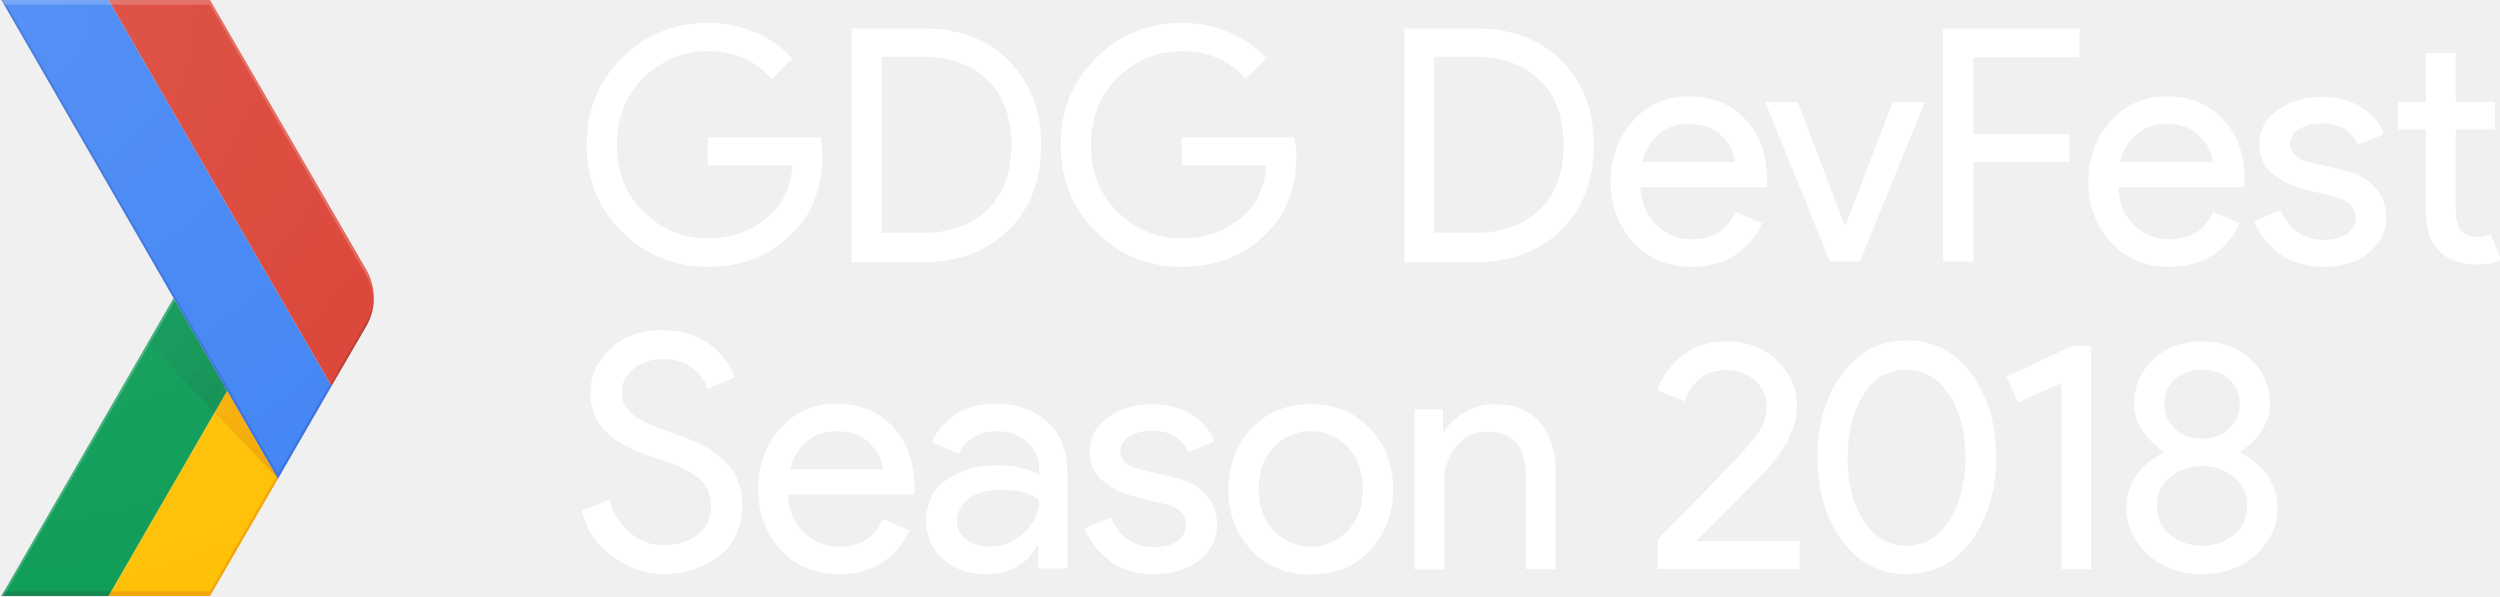
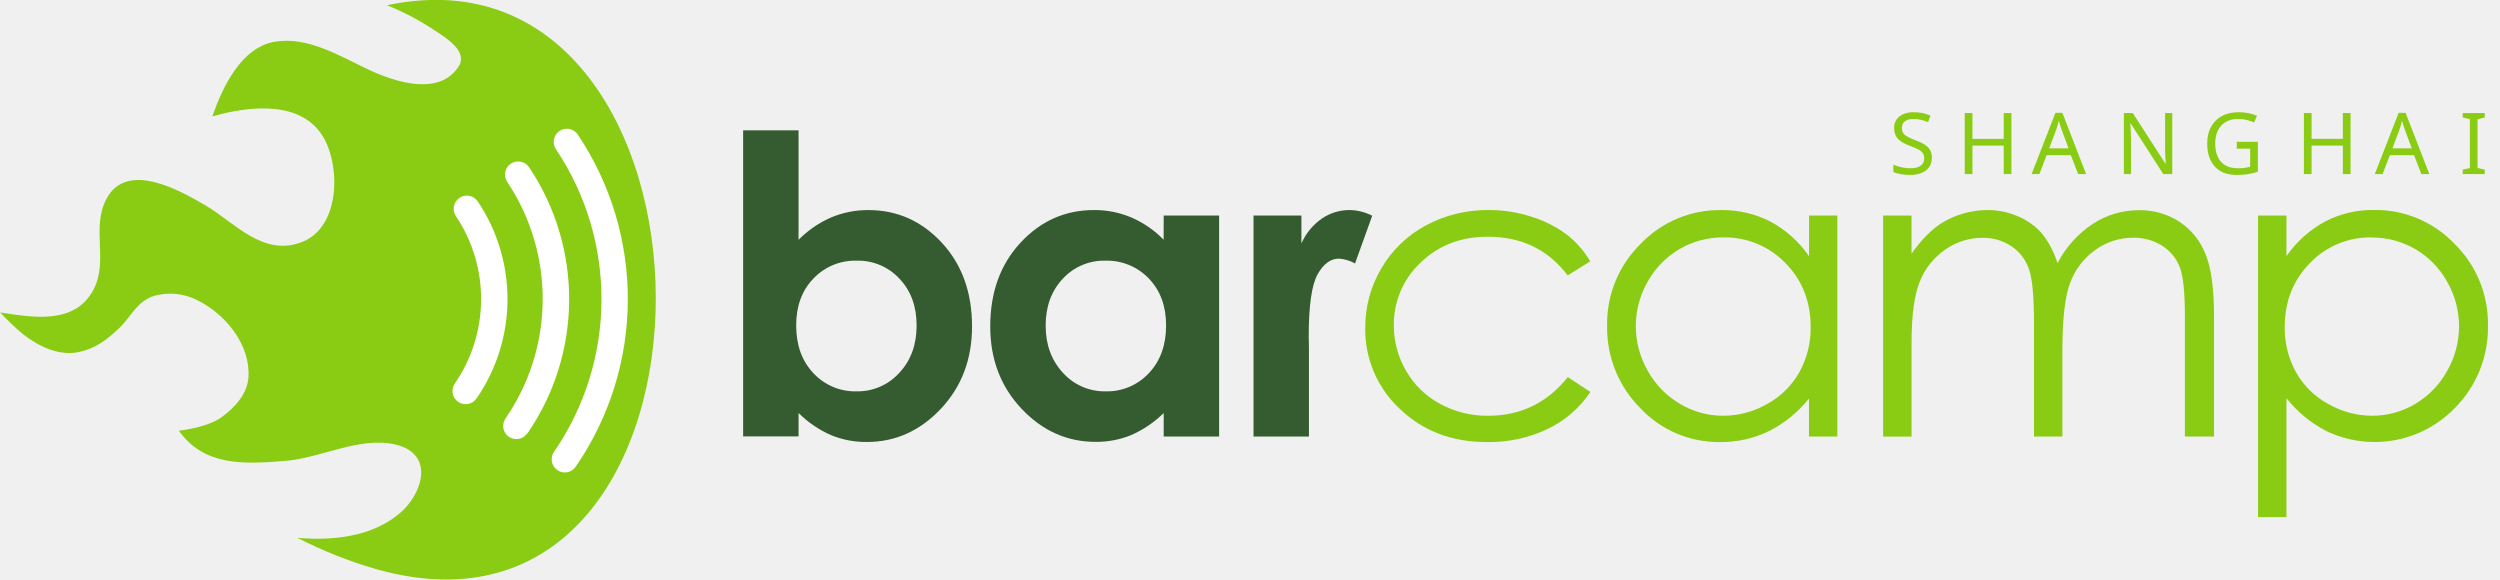
- <svg xmlns="http://www.w3.org/2000/svg" id="Layer_4" width="536.9" height="128">
-   <style>.st0{fill:none}.st5{opacity:.2;enable-background:new}.st13,.st5{fill:#fff}</style>
-   <g id="XMLID_2_">
-     <g id="XMLID_3_">
-       <g id="XMLID_4_">
-         <path id="XMLID_33_" d="M78.7 58L45.1 0H.3l37 64-37 64h44.8l33.5-58c2.2-3.7 2.2-8.3.1-12z" class="st0" />
-         <path id="XMLID_32_" fill="#ffc107" d="M59.4 102.3L48.8 83.9 23.3 128h21.8l14.6-25.2z" />
-         <path id="XMLID_31_" d="M78.7 58L45.1 0H.3l37 64-37 64h44.8l33.5-58c2.2-3.7 2.2-8.3.1-12z" class="st0" />
-         <path id="XMLID_30_" fill="#0f9d58" d="M37.3 64l11.5 19.9L23.3 128H.3z" />
-         <path id="XMLID_29_" d="M78.7 58L45.1 0H.3l37 64-37 64h44.8l33.5-58c2.2-3.7 2.2-8.3.1-12z" class="st0" />
-         <path id="XMLID_28_" fill="#bf360c" d="M45.1 127H23.8l-.5 1h21.8l14.6-25.2-.3-.5z" opacity=".2" />
-         <path id="XMLID_27_" d="M78.7 58L45.1 0H.3l37 64-37 64h44.8l33.5-58c2.2-3.7 2.2-8.3.1-12z" class="st0" />
-         <path id="XMLID_26_" fill="#263238" d="M.8 127l-.5 1h23l.5-1z" opacity=".2" />
-         <path id="XMLID_25_" d="M78.7 58L45.1 0H.3l37 64-37 64h44.8l33.5-58c2.2-3.7 2.2-8.3.1-12z" class="st0" />
-         <path id="XMLID_24_" d="M.3 128h.5l36.8-63.5-.3-.5z" class="st5" />
-         <path id="XMLID_23_" d="M78.7 58L45.1 0H.3l37 64-37 64h44.8l33.5-58c2.2-3.7 2.2-8.3.1-12z" class="st0" />
-         <radialGradient id="XMLID_34_" cx="59.537" cy="27.626" r="44.264" gradientTransform="matrix(1 0 0 -1 0 130)" gradientUnits="userSpaceOnUse">
-           <stop offset="0" stop-color="#bf360c" stop-opacity=".2" />
-           <stop offset="1" stop-color="#bf360c" stop-opacity=".02" />
-         </radialGradient>
-         <path id="XMLID_22_" fill="url(#XMLID_34_)" d="M59.7 102.8L48.8 83.9l-2.7 4.6z" />
-         <path id="XMLID_21_" d="M78.7 58L45.1 0H.3l37 64-37 64h44.8l33.5-58c2.2-3.7 2.2-8.3.1-12z" class="st0" />
-         <radialGradient id="XMLID_35_" cx="59.411" cy="27.346" r="44.623" gradientTransform="matrix(1 0 0 -1 0 130)" gradientUnits="userSpaceOnUse">
-           <stop offset="0" stop-color="#263238" stop-opacity=".2" />
-           <stop offset="1" stop-color="#263238" stop-opacity=".02" />
-         </radialGradient>
-         <path id="XMLID_20_" fill="url(#XMLID_35_)" d="M46.1 88.5l2.7-4.6L37.3 64l-5.5 9.5z" />
-         <path id="XMLID_19_" d="M78.7 58L45.1 0H.3l37 64-37 64h44.8l33.5-58c2.2-3.7 2.2-8.3.1-12z" class="st0" />
-         <g id="XMLID_16_">
-           <g id="XMLID_17_">
-             <path id="XMLID_18_" fill="#4285f4" d="M23.3 0H.3l59.4 102.8 11.5-19.9z" />
-           </g>
-         </g>
-         <path id="XMLID_15_" d="M78.7 58L45.1 0H.3l37 64-37 64h44.8l33.5-58c2.2-3.7 2.2-8.3.1-12z" class="st0" />
-         <path id="XMLID_14_" fill="#db4437" d="M78.7 70c2.1-3.7 2.1-8.3 0-12L45.1 0H23.3l47.9 82.9L78.7 70z" />
-         <path id="XMLID_13_" d="M78.7 58L45.1 0H.3l37 64-37 64h44.8l33.5-58c2.2-3.7 2.2-8.3.1-12z" class="st0" />
-         <path id="XMLID_12_" fill="#1a237e" d="M71.2 82.9l-.3-.5-11.2 19.4L.8 0H.3l59.4 102.8 11.5-19.9z" opacity=".2" />
-         <path id="XMLID_11_" d="M78.7 58L45.1 0H.3l37 64-37 64h44.8l33.5-58c2.2-3.7 2.2-8.3.1-12z" class="st0" />
-         <path id="XMLID_10_" d="M45.1 1l33.5 58c1 1.7 1.5 3.6 1.6 5.5.1-2.2-.4-4.5-1.6-6.5L45.1 0H.3l.6 1h44.2z" class="st5" />
-         <path id="XMLID_9_" d="M78.7 58L45.1 0H.3l37 64-37 64h44.8l33.5-58c2.2-3.7 2.2-8.3.1-12z" class="st0" />
-         <path id="XMLID_8_" fill="#3e2723" d="M71.2 82.9L78.7 70c1.2-2 1.7-4.3 1.6-6.5-.1 1.9-.6 3.8-1.6 5.5L71 82.4l.2.5z" opacity=".2" />
-         <path id="XMLID_6_" d="M78.7 58L45.1 0H.3l37 64-37 64h44.8l33.5-58c2.2-3.7 2.2-8.3.1-12z" class="st0" />
-         <radialGradient id="XMLID_36_" cx="-.74" cy="129" r="134.35" gradientTransform="matrix(1 0 0 -1 0 130)" gradientUnits="userSpaceOnUse">
-           <stop offset="0" stop-color="#fff" stop-opacity=".1" />
-           <stop offset="1" stop-color="#fff" stop-opacity="0" />
-         </radialGradient>
-         <path id="XMLID_5_" fill="url(#XMLID_36_)" d="M78.7 58L45.1 0H.3l37 64-37 64h44.8l33.5-58c2.2-3.7 2.2-8.3.1-12z" />
-       </g>
-     </g>
-   </g>
-   <g id="XMLID_1_">
-     <path d="M176.6 33.2c0 7-2.1 12.6-6.2 16.7-4.7 4.9-10.9 7.4-18.4 7.4-7.2 0-13.4-2.5-18.4-7.5-5.1-5-7.6-11.2-7.6-18.7s2.5-13.6 7.6-18.7c5.1-5 11.2-7.5 18.4-7.5 3.6 0 7 .7 10.3 2.1 3.3 1.4 5.9 3.3 7.8 5.6l-4.4 4.4c-3.3-4-7.9-6-13.7-6-5.3 0-9.8 1.9-13.7 5.6-3.8 3.7-5.8 8.5-5.8 14.5 0 5.9 1.9 10.7 5.8 14.5 3.9 3.7 8.4 5.6 13.7 5.6 5.6 0 10.3-1.9 14-5.6 2.4-2.4 3.8-5.8 4.2-10.1H152v-6h24.3c.1 1.2.3 2.5.3 3.7zM182.9 56.2V6.1h15.3c7.7 0 13.9 2.3 18.5 7 4.6 4.6 6.9 10.7 6.9 18.1s-2.3 13.5-6.9 18.1c-4.6 4.6-10.8 7-18.5 7h-15.3zm6.5-6.2h8.9c5.8 0 10.4-1.7 13.8-5 3.4-3.3 5.1-8 5.1-13.9s-1.7-10.6-5.1-13.9c-3.4-3.3-8-5-13.8-5h-8.9V50zM278.4 33.2c0 7-2.1 12.6-6.2 16.7-4.7 4.9-10.9 7.4-18.4 7.4-7.2 0-13.4-2.5-18.4-7.5-5.1-5-7.6-11.2-7.6-18.7s2.5-13.6 7.6-18.7c5.1-5 11.2-7.5 18.4-7.5 3.6 0 7 .7 10.3 2.1 3.3 1.4 5.9 3.3 7.8 5.6l-4.4 4.4c-3.3-4-7.9-6-13.7-6-5.3 0-9.8 1.9-13.7 5.6-3.8 3.7-5.8 8.5-5.8 14.5 0 5.9 1.9 10.7 5.8 14.5 3.9 3.7 8.4 5.6 13.7 5.6 5.6 0 10.3-1.9 14-5.6 2.4-2.4 3.8-5.8 4.2-10.1h-18.2v-6H278c.2 1.2.4 2.5.4 3.7zM301.6 56.2V6.1h15.3c7.7 0 13.9 2.3 18.5 7 4.6 4.6 6.9 10.7 6.9 18.1s-2.3 13.5-6.9 18.1c-4.6 4.6-10.8 7-18.5 7h-15.3zM308 50h8.9c5.8 0 10.4-1.7 13.8-5 3.4-3.3 5.1-8 5.1-13.9s-1.7-10.6-5.1-13.9c-3.4-3.3-8-5-13.8-5H308V50zM363.4 57.3c-5.2 0-9.4-1.7-12.6-5.2-3.2-3.5-4.9-7.8-4.9-13.1 0-5 1.6-9.3 4.7-12.9 3.1-3.6 7.2-5.4 12.1-5.4 5.1 0 9.2 1.7 12.2 5 3.1 3.3 4.6 7.7 4.6 13.3l-.1 1.2h-27.1c.2 3.5 1.3 6.2 3.5 8.2 2.1 2 4.6 3 7.5 3 4.6 0 7.7-2 9.4-5.9l5.7 2.4c-1.1 2.7-3 4.9-5.5 6.7-2.6 1.8-5.8 2.7-9.5 2.7zm9.2-22.4c-.1-2-1-3.8-2.7-5.6-1.7-1.8-4.1-2.7-7.4-2.7-2.4 0-4.4.7-6.2 2.2-1.8 1.5-3 3.5-3.6 6h19.9zM393 56.2l-13.9-34.3h7l10.1 26.6h.1l10.2-26.6h6.9l-14 34.3H393zM423.7 56.2h-6.4V6.1h29.3v6.2h-22.8v16.5h20.6v6h-20.6v21.4zM466 57.3c-5.2 0-9.4-1.7-12.6-5.2-3.2-3.5-4.9-7.8-4.9-13.1 0-5 1.6-9.3 4.7-12.9 3.2-3.6 7.2-5.4 12.1-5.4 5.1 0 9.2 1.7 12.2 5 3.1 3.3 4.6 7.7 4.6 13.3l-.1 1.2h-27.1c.2 3.5 1.3 6.2 3.5 8.2 2.1 2 4.6 3 7.5 3 4.6 0 7.7-2 9.4-5.9l5.7 2.4c-1.1 2.7-3 4.9-5.5 6.7-2.7 1.8-5.8 2.7-9.5 2.7zm9.2-22.4c-.1-2-1-3.8-2.7-5.6-1.7-1.8-4.1-2.7-7.4-2.7-2.4 0-4.4.7-6.2 2.2-1.8 1.5-3 3.5-3.6 6h19.9zM499.1 57.3c-3.8 0-7-.9-9.5-2.8s-4.3-4.2-5.5-7l5.7-2.4c1.8 4.3 4.9 6.4 9.3 6.4 2 0 3.7-.4 4.9-1.3 1.3-.9 1.9-2.1 1.9-3.5 0-2.2-1.6-3.8-4.7-4.5l-6.9-1.7c-2.2-.6-4.3-1.6-6.2-3.2-2-1.6-2.9-3.7-2.9-6.3 0-3 1.3-5.5 4-7.4 2.7-1.9 5.9-2.8 9.6-2.8 3 0 5.7.7 8.1 2.1 2.4 1.4 4.1 3.3 5.1 5.9l-5.6 2.3c-1.3-3-3.9-4.6-7.8-4.6-1.9 0-3.5.4-4.8 1.2-1.3.8-2 1.9-2 3.2 0 2 1.5 3.3 4.5 4l6.8 1.6c3.2.7 5.6 2 7.1 3.9 1.5 1.8 2.3 3.9 2.3 6.2 0 3.1-1.3 5.6-3.8 7.7-2.3 2-5.6 3-9.6 3zM532 56.8c-3.6 0-6.3-1-8.2-2.9-1.9-1.9-2.8-4.6-2.8-8.1v-18h-6v-5.9h6V11.4h6.4v10.5h8.4v5.9h-8.4v17.5c0 3.7 1.5 5.6 4.6 5.6 1.2 0 2.1-.2 2.9-.6l2.2 5.5c-1.3.7-3 1-5.1 1zM142.5 123.3c-3.6 0-7.2-1.2-10.7-3.6-3.5-2.4-5.8-5.7-6.8-10l5.9-2.4c.7 2.8 2.1 5.1 4.3 7 2.2 1.9 4.6 2.8 7.3 2.8 2.8 0 5.2-.7 7.2-2.2 2-1.5 3-3.5 3-6 0-2.8-1-5-3-6.5s-5.1-2.9-9.4-4.2c-4.4-1.4-7.8-3.2-10.1-5.4s-3.4-5.1-3.4-8.5c0-3.6 1.4-6.7 4.3-9.4 2.8-2.7 6.6-4 11.1-4 4.2 0 7.7 1.1 10.4 3.2s4.4 4.4 5.2 7l-5.9 2.4c-.4-1.6-1.5-3.1-3.1-4.4-1.7-1.4-3.8-2-6.4-2-2.5 0-4.6.7-6.3 2.1-1.8 1.4-2.6 3.1-2.6 5.1 0 1.9.8 3.4 2.4 4.7 1.6 1.3 4 2.4 7.1 3.5 2.5.8 4.5 1.6 6.2 2.3 1.7.7 3.3 1.7 5 3 1.7 1.2 3 2.8 3.9 4.6.9 1.8 1.3 4 1.3 6.4 0 2.4-.5 4.6-1.5 6.5-1 1.9-2.3 3.4-4 4.5-1.7 1.1-3.4 2-5.4 2.6-2.1.6-4 .9-6 .9zM180.3 123.3c-5.2 0-9.4-1.7-12.6-5.2-3.2-3.5-4.9-7.8-4.9-13.1 0-5 1.6-9.3 4.7-12.9 3.1-3.6 7.2-5.4 12.1-5.4 5.1 0 9.2 1.7 12.2 5 3.1 3.3 4.6 7.7 4.6 13.3l-.1 1.2h-27.1c.2 3.5 1.3 6.2 3.5 8.2 2.1 2 4.6 3 7.5 3 4.6 0 7.7-2 9.4-5.9l5.7 2.4c-1.1 2.7-3 4.9-5.5 6.7-2.6 1.8-5.7 2.7-9.5 2.7zm9.3-22.4c-.1-2-1-3.8-2.7-5.6-1.7-1.8-4.1-2.7-7.4-2.7-2.4 0-4.4.7-6.2 2.2-1.8 1.5-3 3.5-3.6 6h19.9zM211.7 123.3c-3.6 0-6.7-1.1-9.1-3.1-2.4-2.1-3.7-4.9-3.7-8.3 0-3.7 1.4-6.7 4.3-8.8 2.9-2.1 6.5-3.2 10.7-3.2 3.8 0 6.9.7 9.3 2.1v-1c0-2.5-.9-4.5-2.6-6.1-1.7-1.5-3.9-2.3-6.4-2.3-1.9 0-3.6.4-5.1 1.3-1.5.9-2.6 2.1-3.1 3.6l-5.9-2.5c.8-2.1 2.4-4 4.7-5.7 2.3-1.8 5.4-2.6 9.2-2.6 4.4 0 8 1.3 10.9 3.9 2.9 2.6 4.3 6.2 4.3 10.8v20.7H223v-4.8h-.3c-2.3 4.1-6.1 6-11 6zm1-5.9c2.7 0 5.1-1 7.2-3 2.2-2 3.3-4.3 3.3-7-1.8-1.5-4.5-2.2-8.2-2.2-3.1 0-5.5.7-7.1 2-1.6 1.4-2.4 2.9-2.4 4.8 0 1.7.7 3 2.2 4 1.5.9 3.1 1.4 5 1.4zM247.9 123.3c-3.8 0-7-.9-9.5-2.8s-4.3-4.2-5.5-7l5.7-2.4c1.8 4.3 4.9 6.4 9.3 6.4 2 0 3.7-.4 4.9-1.3 1.3-.9 1.9-2.1 1.9-3.5 0-2.2-1.6-3.8-4.7-4.5l-6.9-1.7c-2.2-.6-4.3-1.6-6.2-3.2-2-1.6-2.9-3.7-2.9-6.3 0-3 1.3-5.5 4-7.4 2.7-1.9 5.9-2.8 9.6-2.8 3 0 5.7.7 8.1 2.1 2.4 1.4 4.1 3.3 5.1 5.9l-5.6 2.3c-1.3-3-3.9-4.6-7.8-4.6-1.9 0-3.5.4-4.8 1.2-1.3.8-2 1.9-2 3.2 0 2 1.5 3.3 4.6 4l6.8 1.6c3.2.7 5.6 2 7.1 3.9 1.5 1.8 2.3 3.9 2.3 6.2 0 3.1-1.3 5.6-3.8 7.7-2.5 2-5.7 3-9.7 3zM268.8 92c3.3-3.5 7.5-5.2 12.7-5.2 5.1 0 9.4 1.7 12.7 5.2 3.3 3.5 5 7.8 5 13.1 0 5.2-1.7 9.6-5 13.1s-7.5 5.2-12.7 5.2c-5.1 0-9.4-1.7-12.7-5.2-3.3-3.5-5-7.8-5-13.1.1-5.3 1.7-9.6 5-13.1zm4.8 22c2.2 2.3 4.8 3.4 7.9 3.4 3 0 5.7-1.1 7.9-3.4s3.3-5.3 3.3-9-1.1-6.7-3.3-9c-2.2-2.3-4.8-3.4-7.9-3.4-3 0-5.7 1.1-7.9 3.4s-3.3 5.3-3.3 9c0 3.8 1.1 6.8 3.3 9zM309.9 87.9v4.8h.3c.9-1.6 2.4-3 4.4-4.2 2-1.1 4.2-1.7 6.4-1.7 4.2 0 7.5 1.3 9.7 3.9 2.2 2.6 3.4 6.1 3.4 10.5v21h-6.4v-20c0-6.3-2.8-9.5-8.5-9.5-2.7 0-4.8 1.1-6.5 3.2-1.7 2.1-2.5 4.6-2.5 7.4v19h-6.4V87.9h6.1zM386.5 122.2H356v-6.4c9.1-9.2 15-15.2 17.6-18 2.3-2.6 3.8-4.5 4.6-5.8.8-1.3 1.2-3 1.2-4.9 0-2-.8-3.8-2.4-5.3-1.6-1.5-3.7-2.3-6.4-2.3-2.4 0-4.4.7-5.9 2.1-1.5 1.4-2.4 3-2.9 4.6l-5.9-2.4c.8-2.5 2.5-4.9 5-7.1 2.5-2.2 5.8-3.4 9.8-3.4 4.4 0 8.1 1.4 10.9 4.1 2.8 2.7 4.3 5.9 4.3 9.7 0 4.7-2.5 9.7-7.6 15l-14 14.1h22.2v6zM423.4 116.1c-3.5 4.8-8.2 7.2-13.9 7.2-5.7 0-10.4-2.4-13.9-7.2-3.5-4.8-5.3-10.8-5.3-17.9 0-7.1 1.8-13.1 5.3-17.9 3.5-4.8 8.2-7.2 13.9-7.2 5.7 0 10.4 2.4 13.9 7.2 3.5 4.8 5.3 10.7 5.3 17.9 0 7.2-1.8 13.1-5.3 17.9zm-14 1.1c3.8 0 6.9-1.8 9.2-5.4 2.3-3.6 3.5-8.1 3.5-13.5 0-5.5-1.2-10-3.5-13.5-2.3-3.6-5.4-5.4-9.2-5.4-3.9 0-7 1.8-9.2 5.4-2.3 3.6-3.4 8.1-3.4 13.5s1.1 9.9 3.4 13.5c2.3 3.6 5.4 5.4 9.2 5.4zM449.1 122.2h-6.4V82.3l-9.3 4.1-2.5-5.5 14.1-6.6h4.1v47.9zM484.4 119.2c-3.1 2.8-7 4.1-11.5 4.1-4.6 0-8.4-1.4-11.5-4.1-3.1-2.8-4.7-6.2-4.7-10.2 0-2.7.7-5 2.2-7 1.4-2 3.3-3.6 5.7-4.8v-.3c-1.8-1.2-3.3-2.6-4.5-4.4-1.2-1.8-1.8-3.7-1.8-5.6 0-3.9 1.4-7.1 4.1-9.7 2.8-2.6 6.3-3.9 10.5-3.9s7.7 1.3 10.5 3.9c2.8 2.6 4.1 5.8 4.1 9.7 0 2-.6 3.8-1.8 5.6-1.2 1.8-2.7 3.3-4.5 4.4v.3c2.3 1.2 4.2 2.8 5.7 4.8 1.4 2 2.2 4.4 2.2 7 0 4-1.6 7.4-4.7 10.2zm-18.4-4.4c1.9 1.6 4.2 2.4 6.9 2.4s5-.8 6.9-2.4c1.9-1.6 2.8-3.6 2.8-6.2 0-2.5-.9-4.5-2.8-6.1-1.9-1.6-4.2-2.4-6.9-2.4s-5 .8-6.9 2.4c-1.9 1.6-2.8 3.6-2.8 6.1 0 2.5.9 4.6 2.8 6.2zm1.1-22.7c1.5 1.4 3.4 2.1 5.8 2.1 2.3 0 4.3-.7 5.8-2.1 1.5-1.4 2.3-3.2 2.3-5.4s-.8-4-2.3-5.3c-1.5-1.3-3.4-2-5.8-2-2.3 0-4.3.7-5.8 2s-2.3 3.1-2.3 5.3c0 2.2.8 4 2.3 5.4z" class="st13" />
-   </g>
+ <svg xmlns="http://www.w3.org/2000/svg" id="barcamp_logo" data-name="barcamp logo" viewBox="0 0 913.39 211.79">
+   <defs>
+     <style>.cls-1{fill:#355c30;}.cls-2,.cls-3{fill:#8acc13;}.cls-3{font-size:31.24px;font-family:CenturyGothic, Century Gothic;letter-spacing:0.24em;}.cls-4{letter-spacing:0.24em;}.cls-5{letter-spacing:0.25em;}.cls-6{letter-spacing:0.25em;}.cls-7{letter-spacing:0.25em;}.cls-8{fill:#fff;}</style>
+   </defs>
+   <path class="cls-1" d="M335.07,91.71v40a38.12,38.12,0,0,1,11.86-8.15,34.42,34.42,0,0,1,13.64-2.71q15.78,0,26.83,11.92t11.05,30.6q0,18-11.42,30.11T360,205.58a33.74,33.74,0,0,1-13-2.47A39.32,39.32,0,0,1,335.07,195v8.54H314.82V91.71Zm21.24,47.63a21,21,0,0,0-15.83,6.54q-6.28,6.54-6.28,17.11,0,10.78,6.28,17.44a20.84,20.84,0,0,0,15.83,6.65,20.45,20.45,0,0,0,15.56-6.76q6.33-6.76,6.33-17.26T372,146A20.5,20.5,0,0,0,356.31,139.34Z" transform="translate(-43.31 -44.1)" />
+   <path class="cls-1" d="M468.47,122.84h20.25v80.74H468.47V195a39.49,39.49,0,0,1-11.91,8.07,33.48,33.48,0,0,1-12.94,2.47q-15.66,0-27.09-12.11T405.1,163.36q0-18.68,11.06-30.6T443,120.84a34.47,34.47,0,0,1,13.65,2.71,37,37,0,0,1,11.8,8.13Zm-21.31,16.5a20.42,20.42,0,0,0-15.6,6.65q-6.21,6.66-6.21,17.07t6.32,17.26a20.47,20.47,0,0,0,15.57,6.76,20.82,20.82,0,0,0,15.82-6.65q6.29-6.66,6.29-17.44,0-10.56-6.29-17.11A21.11,21.11,0,0,0,447.16,139.34Z" transform="translate(-43.31 -44.1)" />
+   <path class="cls-1" d="M501.29,122.84h17.5v10.22a21.56,21.56,0,0,1,7.47-9.11,17.92,17.92,0,0,1,10.2-3.11,18.74,18.74,0,0,1,8.2,2.08l-6.28,17.44a13.87,13.87,0,0,0-5.83-1.77q-4.66,0-7.87,5.78t-3.22,22.68l.08,3.92v32.61H501.29Z" transform="translate(-43.31 -44.1)" />
+   <path class="cls-2" d="M624.31,139.59l-8.24,5.12q-10.7-14.13-29.19-14.12-14.79,0-24.55,9.46a30.84,30.84,0,0,0-9.77,23,32.61,32.61,0,0,0,4.49,16.57,31.53,31.53,0,0,0,12.33,12A36,36,0,0,0,587,196q17.84,0,29.12-14.13l8.24,5.42a39,39,0,0,1-15.57,13.53,49.8,49.8,0,0,1-22.25,4.8q-19.17,0-31.8-12.14a39.48,39.48,0,0,1-12.63-29.56A42.11,42.11,0,0,1,548,142.13a41.5,41.5,0,0,1,16.23-15.66,47.4,47.4,0,0,1,23.11-5.63,49.74,49.74,0,0,1,15.49,2.43,43.31,43.31,0,0,1,12.67,6.35A34.73,34.73,0,0,1,624.31,139.59Z" transform="translate(-43.31 -44.1)" />
+   <path class="cls-2" d="M714.6,122.84v80.74H704.23V189.71a44.09,44.09,0,0,1-14.65,11.91,39.91,39.91,0,0,1-17.75,4,39.39,39.39,0,0,1-29.24-12.4A41.6,41.6,0,0,1,630.48,163a40.83,40.83,0,0,1,12.22-29.78,39.9,39.9,0,0,1,29.43-12.37,38.21,38.21,0,0,1,18,4.19,40.51,40.51,0,0,1,14.13,12.65V122.84Zm-41.65,8A31.28,31.28,0,0,0,645.31,147a32.62,32.62,0,0,0,0,32.53,31.78,31.78,0,0,0,11.73,12.09A30.73,30.73,0,0,0,672.88,196,32.39,32.39,0,0,0,689,191.67a30,30,0,0,0,11.73-11.6,33.1,33.1,0,0,0,4.11-16.49q0-14-9.21-23.36A30.59,30.59,0,0,0,673,130.84Z" transform="translate(-43.31 -44.1)" />
+   <path class="cls-2" d="M731.32,122.84H741.7v13.95q5.43-7.72,11.16-11.28a32,32,0,0,1,16.59-4.67,27.52,27.52,0,0,1,11.15,2.3,23.91,23.91,0,0,1,8.63,6.12,32.77,32.77,0,0,1,5.8,11,38.34,38.34,0,0,1,13-14.44,30.71,30.71,0,0,1,16.76-4.93,26.34,26.34,0,0,1,14.79,4.22,25.22,25.22,0,0,1,9.52,11.79q3.12,7.58,3.12,22.69v44H841.57v-44q0-13-1.85-17.82a16,16,0,0,0-6.33-7.81,19,19,0,0,0-10.71-3,23.31,23.31,0,0,0-13.82,4.45,25.58,25.58,0,0,0-9.15,11.86q-2.88,7.41-2.89,24.74v31.57H786.45V162.31q0-14.61-1.82-19.83a16.67,16.67,0,0,0-6.36-8.37A18.4,18.4,0,0,0,767.49,131,23.33,23.33,0,0,0,754,135.3,25.68,25.68,0,0,0,744.71,147q-3,7.34-3,22.45v34.16H731.32Z" transform="translate(-43.31 -44.1)" />
+   <path class="cls-2" d="M868.3,122.84h10.38v14.84A41.18,41.18,0,0,1,892.83,125a37.78,37.78,0,0,1,17.85-4.19,39.84,39.84,0,0,1,29.4,12.37A40.83,40.83,0,0,1,952.3,163a41.6,41.6,0,0,1-12.11,30.19,40.81,40.81,0,0,1-46.92,8.4,44.72,44.72,0,0,1-14.59-12v43.45H868.3Zm41.59,8a30.48,30.48,0,0,0-22.64,9.38q-9.19,9.39-9.2,23.36a33.2,33.2,0,0,0,4.1,16.49,29.93,29.93,0,0,0,11.75,11.6A32.51,32.51,0,0,0,910,196a30.49,30.49,0,0,0,15.7-4.32,31.71,31.71,0,0,0,11.7-12.09,32.65,32.65,0,0,0,0-32.53,31.22,31.22,0,0,0-27.59-16.18Z" transform="translate(-43.31 -44.1)" />
+   <text class="cls-3" transform="translate(690.15 63.6)">SH<tspan class="cls-4" x="52.1" y="0">A</tspan>
+     <tspan class="cls-5" x="82.8" y="0">NG</tspan>
+     <tspan x="148.56" y="0">H</tspan>
+     <tspan class="cls-6" x="177.5" y="0">A</tspan>
+     <tspan class="cls-7" x="208.36" y="0">I</tspan>
+   </text>
+   <path class="cls-2" d="M154.05,132.35c13.17-5.49,13.69-26.42,7.84-37.34-7.84-14.63-27.63-12.2-41-8.38,3.7-10.65,10.5-25.18,22.78-27.28s24.12,5.48,34.72,10.38c9.46,4.38,26.1,9.88,32.93-2.07,2.08-5-4.09-9.21-9.49-12.64a94.44,94.44,0,0,0-17.14-9c129.83-27.54,133.41,244.87-4,206A159.43,159.43,0,0,1,152,240.61c12.84,1.07,26.66-.29,36.93-8.62,8.8-7.12,13.45-22-1.05-25.45-13-3.1-27.21,4.83-40.06,5.92-16.17,1.37-30,1.78-39.17-11,7.12-.89,12.63-2.78,15.43-4.81,4.84-3.49,9.53-8.39,10-14.63.82-11.95-8.36-23.13-18.64-28.22a21.75,21.75,0,0,0-15.57-1.67c-6.61,1.95-8.52,7.65-13.15,12s-8.77,7.44-15,8.68c-7.28,1.29-14.32-2.21-19.93-6.56a92.29,92.29,0,0,1-8.42-8C55,160,70.63,163,77.5,149.85c5.51-10.57-1-22.59,4.8-33.28,7.49-13.73,26.51-3,35.85,2.42C128.86,125.18,139.53,138.39,154.05,132.35Z" transform="translate(-43.31 -44.1)" />
+   <path class="cls-8" d="M217.4,189.71a64,64,0,0,0,.48-72h0a4.8,4.8,0,1,0-8,5.35h0a54.41,54.41,0,0,1-.41,61.18h0a4.8,4.8,0,0,0,7.91,5.45Z" transform="translate(-43.31 -44.1)" />
+   <path class="cls-8" d="M236,202.47a86.59,86.59,0,0,0,.63-97.25h0a4.8,4.8,0,1,0-8,5.34h0A77,77,0,0,1,228,197h0a4.8,4.8,0,1,0,7.91,5.45Z" transform="translate(-43.31 -44.1)" />
+   <path class="cls-8" d="M246.44,98.62a98.46,98.46,0,0,1-.72,110.57h0a4.8,4.8,0,1,0,7.91,5.45h0a108,108,0,0,0,.79-121.37h0a4.8,4.8,0,0,0-8,5.35Z" transform="translate(-43.31 -44.1)" />
</svg>
